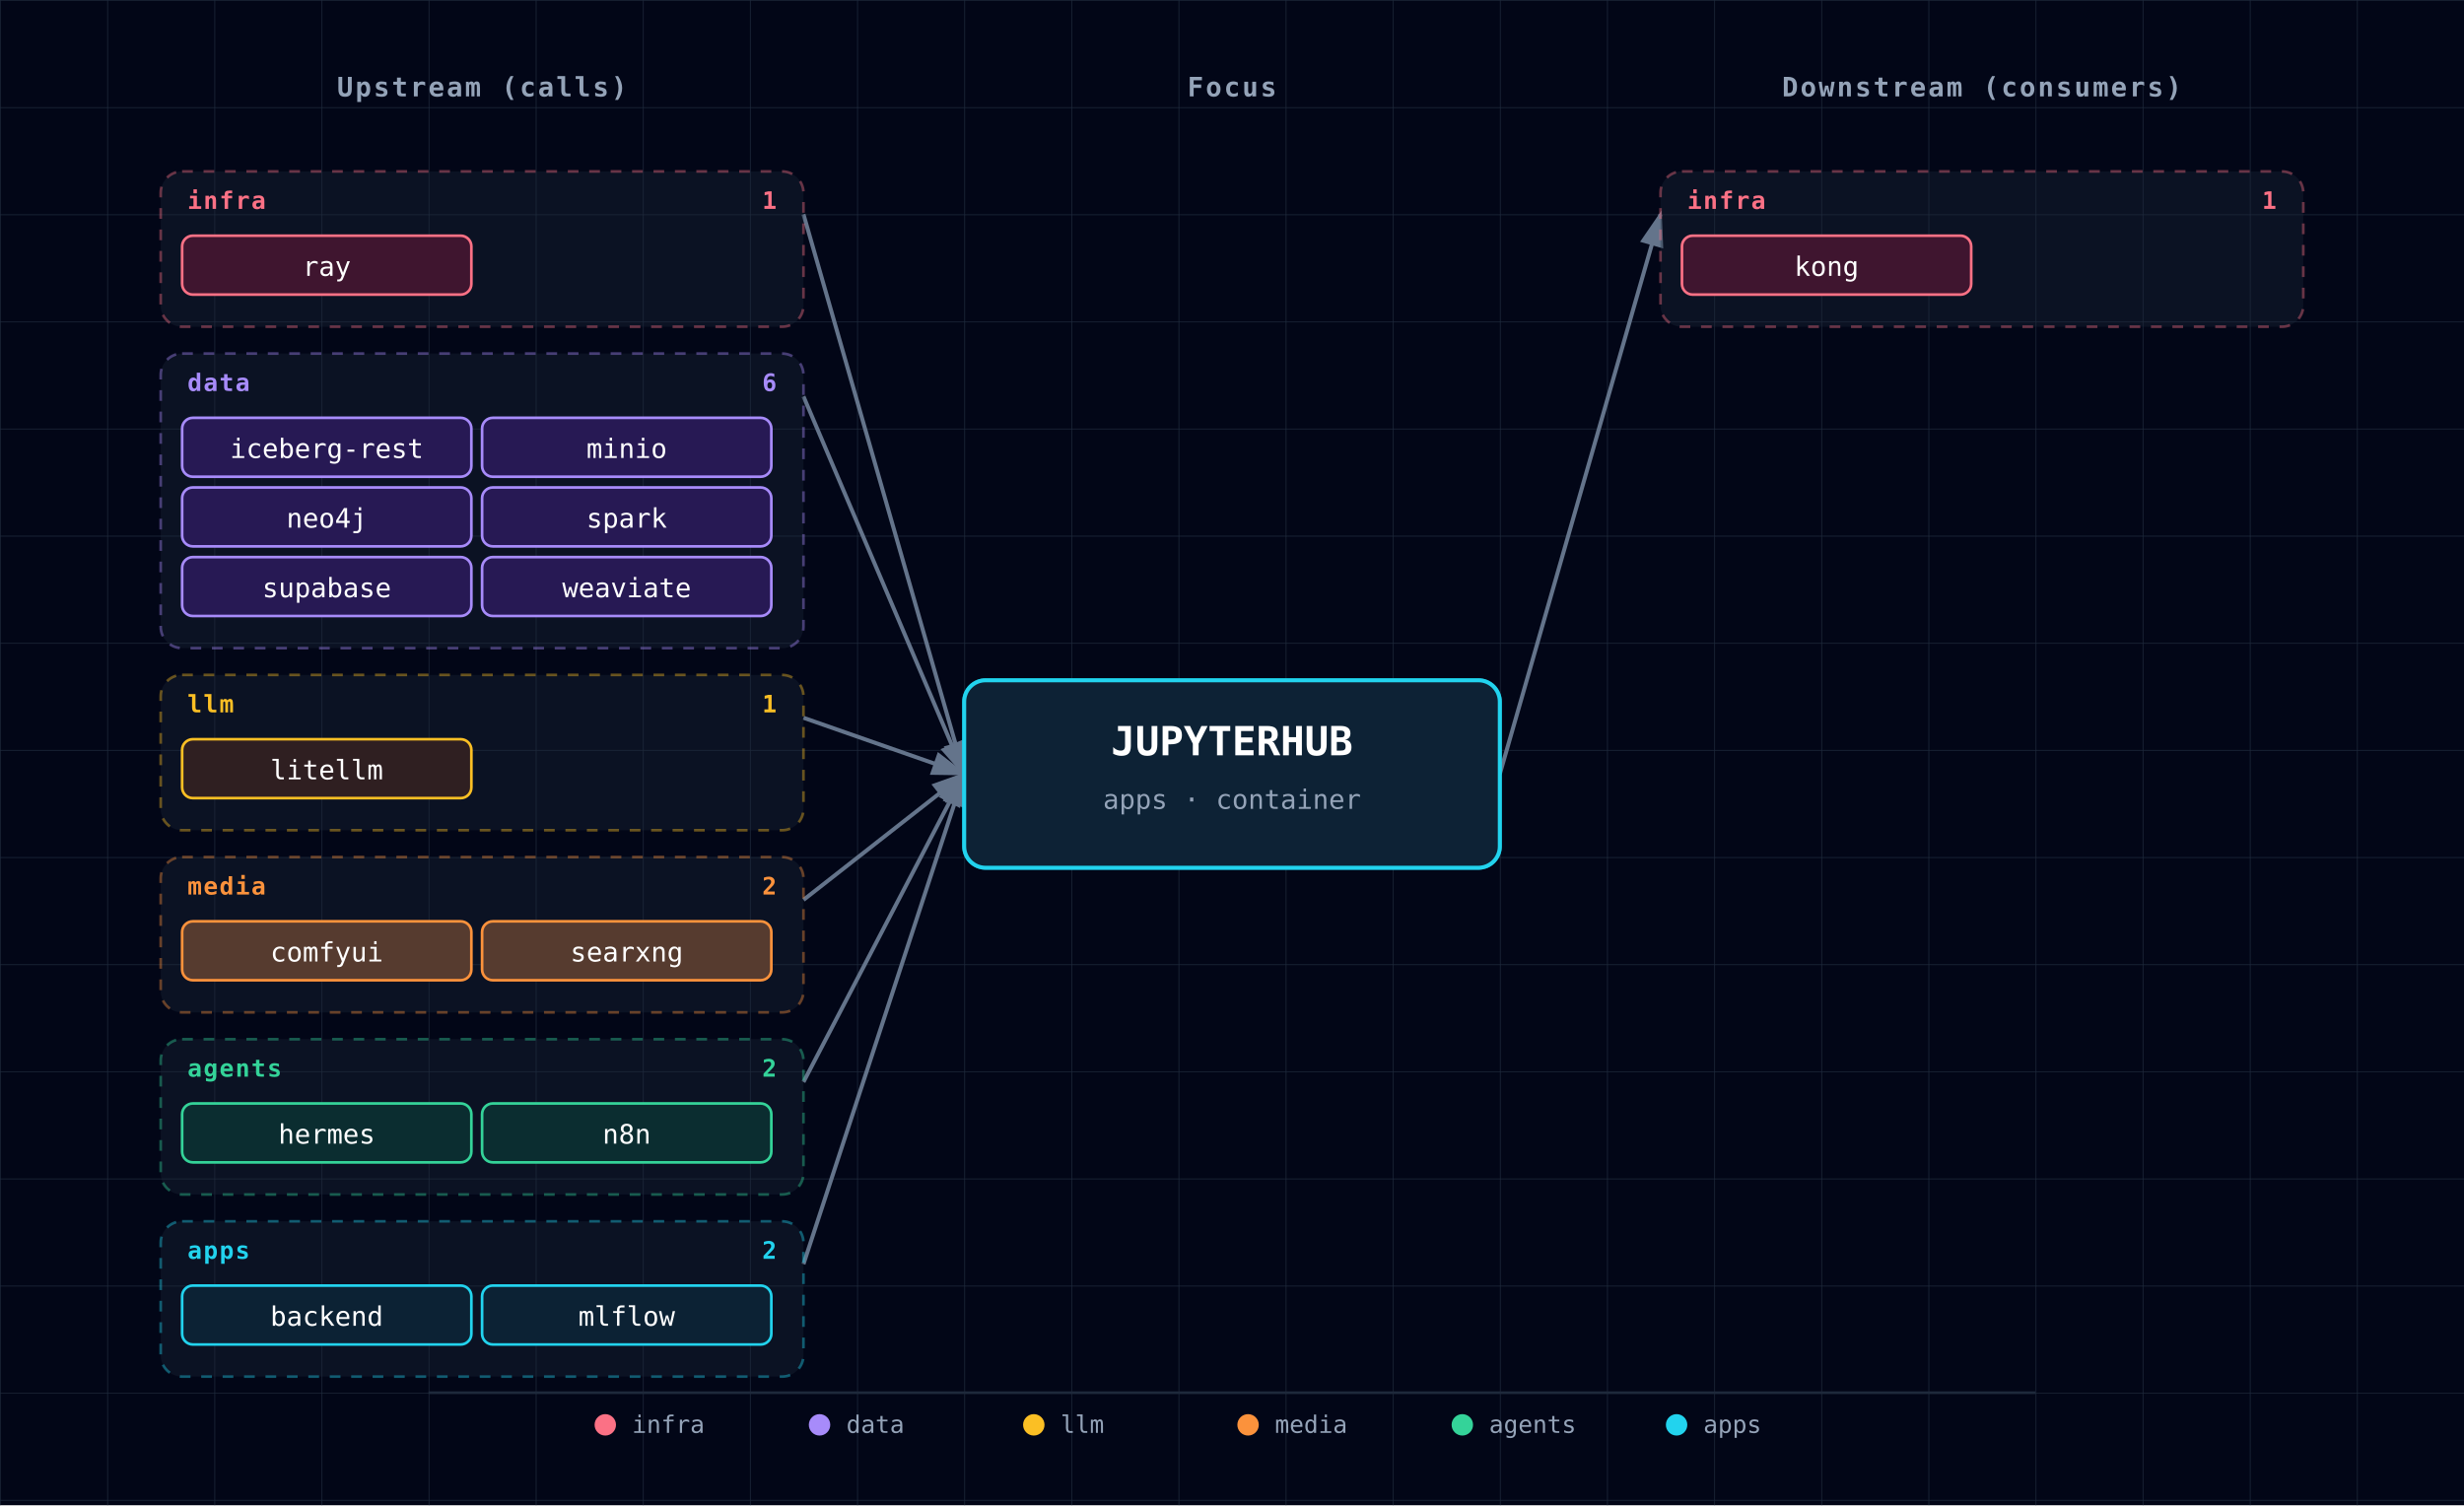
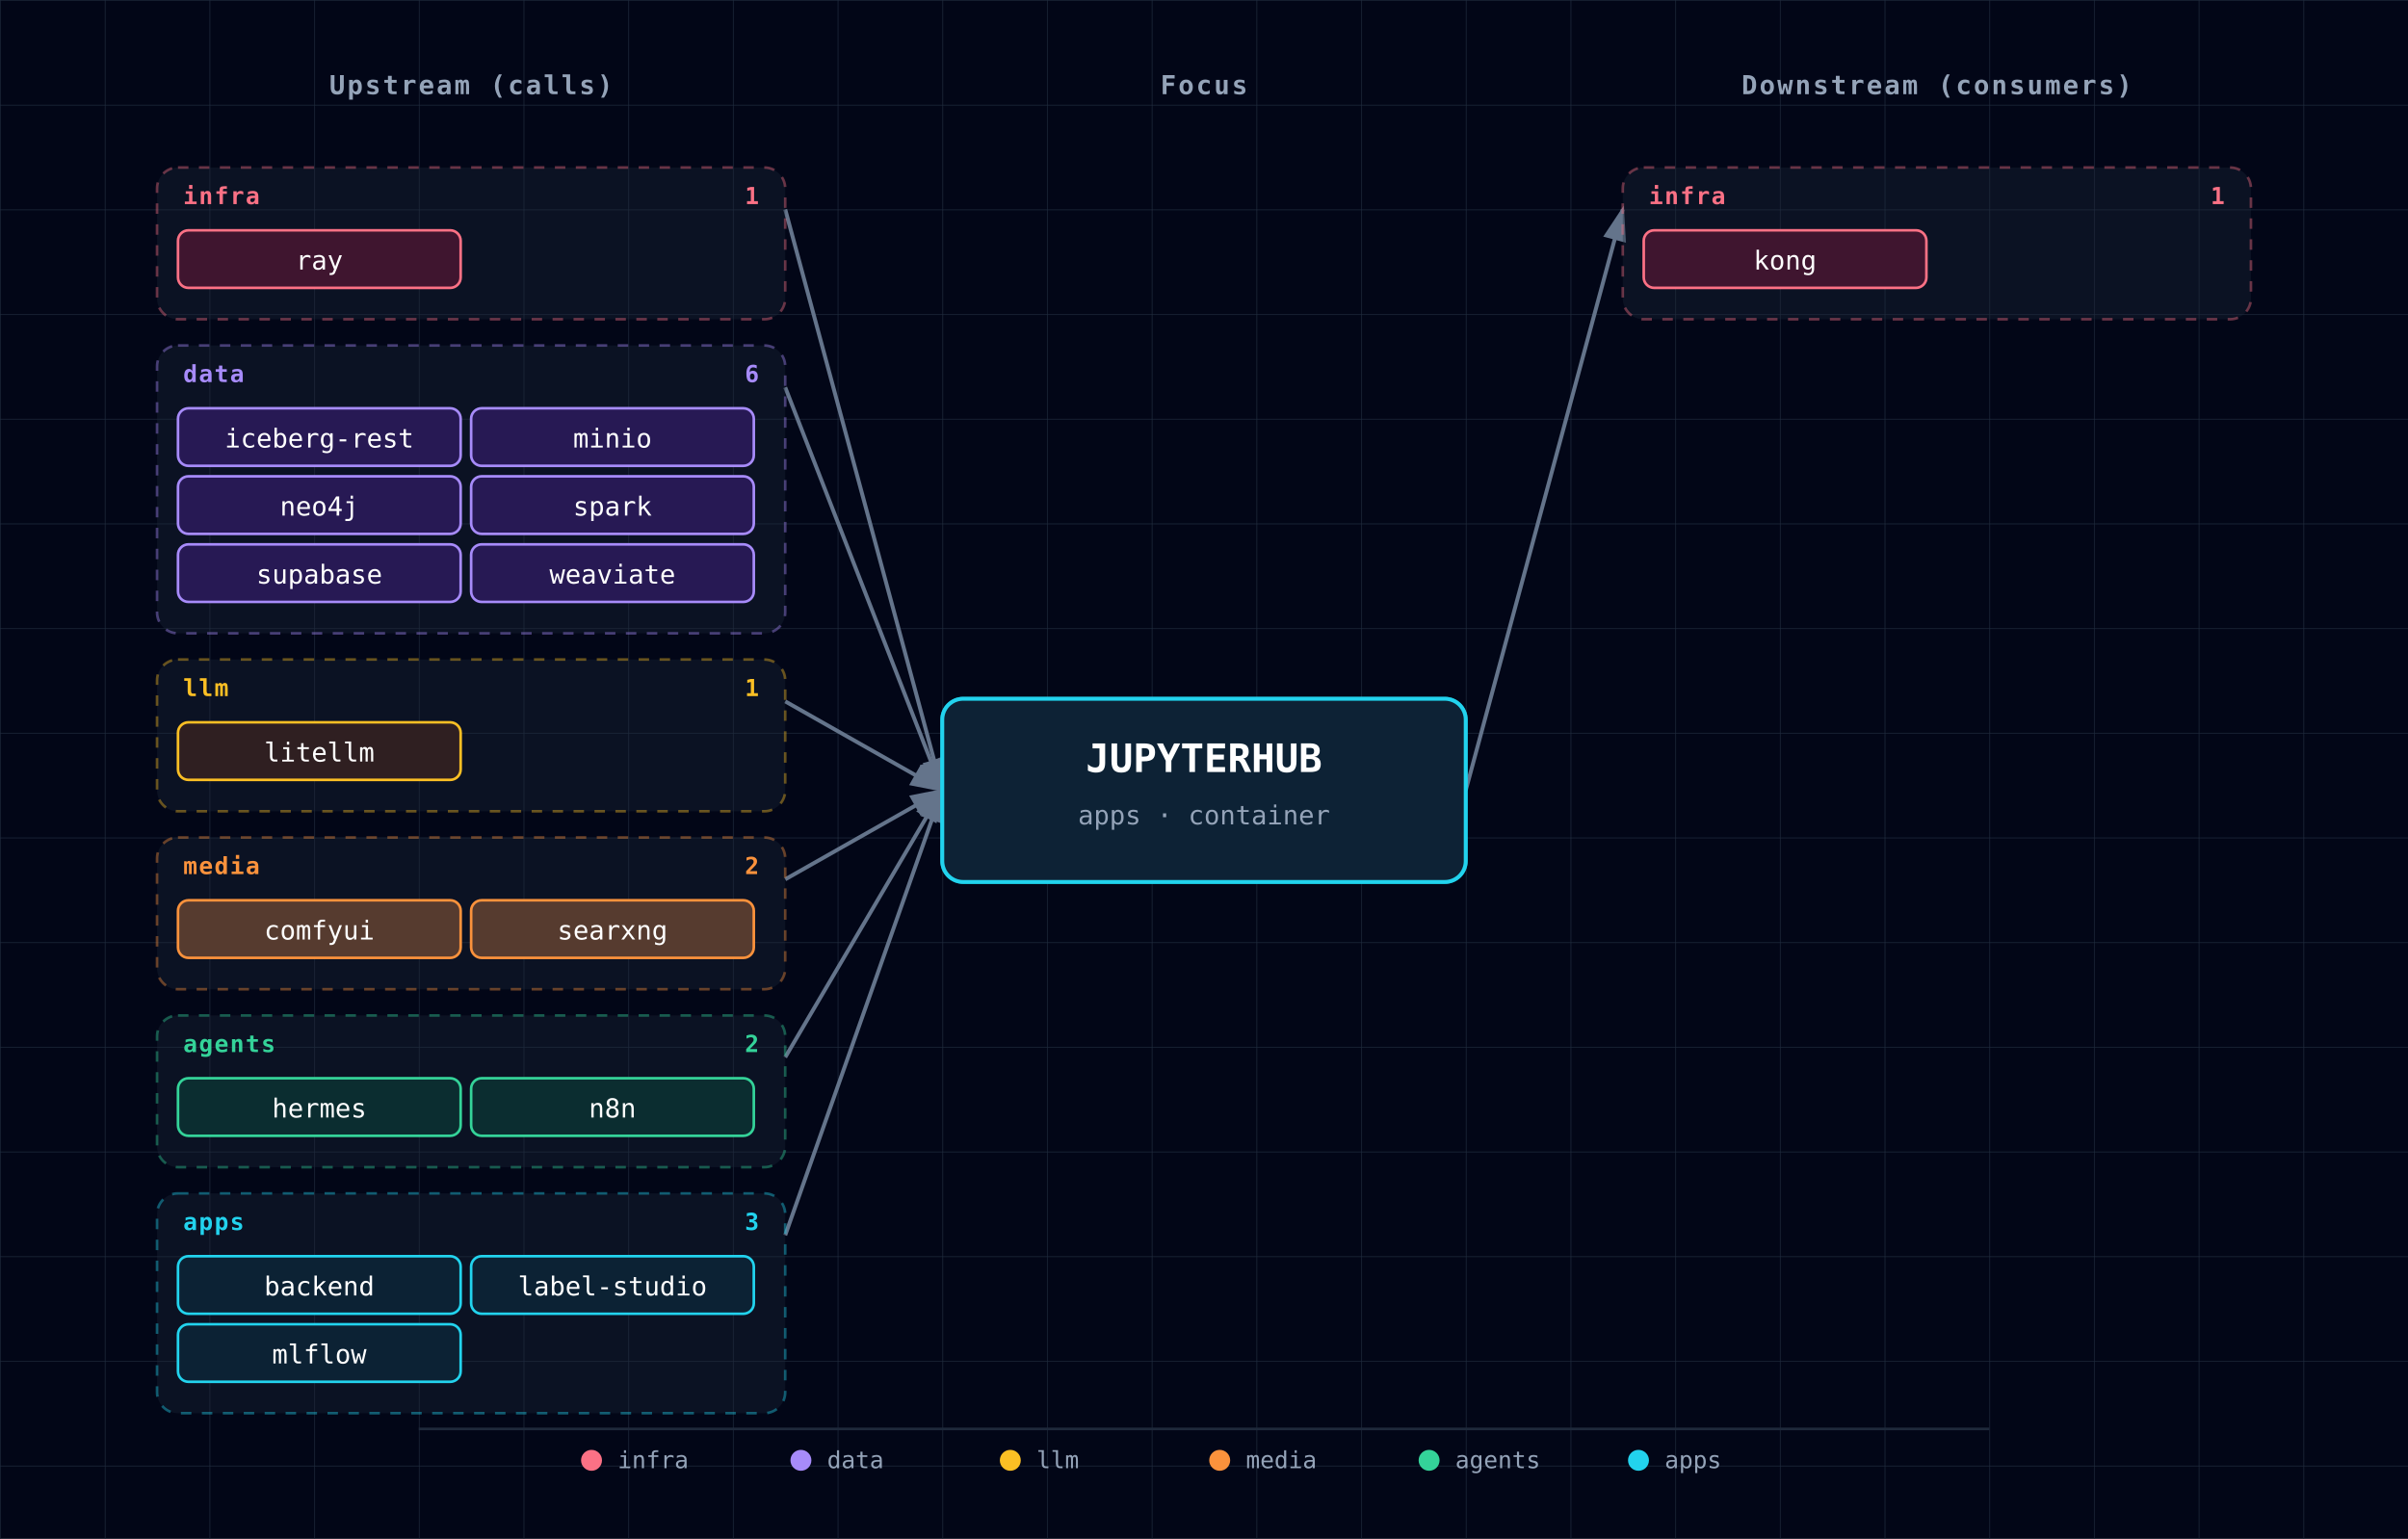
- <svg xmlns="http://www.w3.org/2000/svg" viewBox="0 0 920 562" font-family="'JetBrains Mono', 'Fira Code', Menlo, Consolas, monospace">
+ <svg xmlns="http://www.w3.org/2000/svg" viewBox="0 0 920 588" font-family="'JetBrains Mono', 'Fira Code', Menlo, Consolas, monospace">
  <defs>
    <pattern id="grid" width="40" height="40" patternUnits="userSpaceOnUse">
      <path d="M 40 0 L 0 0 0 40" fill="none" stroke="#1e293b" stroke-width="0.5" />
    </pattern>
    <marker id="arrowhead" markerWidth="9" markerHeight="6" refX="8" refY="3" orient="auto">
      <polygon points="0 0, 9 3, 0 6" fill="#64748b" />
    </marker>
    <filter id="focus-glow" x="-50%" y="-50%" width="200%" height="200%">
      <feGaussianBlur in="SourceAlpha" stdDeviation="6" />
      <feFlood flood-color="#22d3ee" flood-opacity="0.6" />
      <feComposite in2="SourceAlpha" operator="in" />
      <feMerge>
        <feMergeNode />
        <feMergeNode in="SourceGraphic" />
      </feMerge>
    </filter>
  </defs>
-   <rect width="920" height="562" fill="#020617" />
-   <rect width="920" height="562" fill="url(#grid)" />
+   <rect width="920" height="588" fill="#020617" />
+   <rect width="920" height="588" fill="url(#grid)" />
  <text x="180" y="36" fill="#94a3b8" font-size="10" font-weight="600" text-anchor="middle" letter-spacing="0.08em">Upstream (calls)</text>
  <text x="460" y="36" fill="#94a3b8" font-size="10" font-weight="600" text-anchor="middle" letter-spacing="0.08em">Focus</text>
  <text x="740" y="36" fill="#94a3b8" font-size="10" font-weight="600" text-anchor="middle" letter-spacing="0.08em">Downstream (consumers)</text>
-   <line x1="300" y1="80" x2="360" y2="289" stroke="#64748b" stroke-width="1.5" marker-end="url(#arrowhead)" />
-   <line x1="300" y1="148" x2="360" y2="289" stroke="#64748b" stroke-width="1.5" marker-end="url(#arrowhead)" />
-   <line x1="300" y1="268" x2="360" y2="289" stroke="#64748b" stroke-width="1.5" marker-end="url(#arrowhead)" />
-   <line x1="300" y1="336" x2="360" y2="289" stroke="#64748b" stroke-width="1.5" marker-end="url(#arrowhead)" />
-   <line x1="300" y1="404" x2="360" y2="289" stroke="#64748b" stroke-width="1.5" marker-end="url(#arrowhead)" />
-   <line x1="300" y1="472" x2="360" y2="289" stroke="#64748b" stroke-width="1.5" marker-end="url(#arrowhead)" />
-   <line x1="560" y1="289" x2="620" y2="80" stroke="#64748b" stroke-width="1.5" marker-end="url(#arrowhead)" />
+   <line x1="300" y1="80" x2="360" y2="302" stroke="#64748b" stroke-width="1.5" marker-end="url(#arrowhead)" />
+   <line x1="300" y1="148" x2="360" y2="302" stroke="#64748b" stroke-width="1.5" marker-end="url(#arrowhead)" />
+   <line x1="300" y1="268" x2="360" y2="302" stroke="#64748b" stroke-width="1.5" marker-end="url(#arrowhead)" />
+   <line x1="300" y1="336" x2="360" y2="302" stroke="#64748b" stroke-width="1.5" marker-end="url(#arrowhead)" />
+   <line x1="300" y1="404" x2="360" y2="302" stroke="#64748b" stroke-width="1.5" marker-end="url(#arrowhead)" />
+   <line x1="300" y1="472" x2="360" y2="302" stroke="#64748b" stroke-width="1.5" marker-end="url(#arrowhead)" />
+   <line x1="560" y1="302" x2="620" y2="80" stroke="#64748b" stroke-width="1.5" marker-end="url(#arrowhead)" />
  <g>
    <g class="cluster">
      <rect x="60" y="64" width="240" height="58" rx="8" fill="rgba(30,41,59,0.35)" stroke="#fb7185" stroke-width="1" stroke-dasharray="4,4" stroke-opacity="0.4" />
      <text x="70" y="78" fill="#fb7185" font-size="9" font-weight="700" text-anchor="start" style="letter-spacing:0.06em;text-transform:uppercase;">infra</text>
      <text x="290" y="78" fill="#fb7185" font-size="9" font-weight="600" text-anchor="end">1</text>
    </g>
    <g>
      <rect x="68" y="88" width="108" height="22" rx="4" fill="#0f172a" />
      <rect x="68" y="88" width="108" height="22" rx="4" fill="rgba(136, 19, 55, 0.4)" stroke="#fb7185" stroke-width="1" />
      <text x="122" y="103" fill="white" font-size="10" text-anchor="middle">ray</text>
    </g>
    <g class="cluster">
      <rect x="60" y="132" width="240" height="110" rx="8" fill="rgba(30,41,59,0.35)" stroke="#a78bfa" stroke-width="1" stroke-dasharray="4,4" stroke-opacity="0.4" />
      <text x="70" y="146" fill="#a78bfa" font-size="9" font-weight="700" text-anchor="start" style="letter-spacing:0.06em;text-transform:uppercase;">data</text>
      <text x="290" y="146" fill="#a78bfa" font-size="9" font-weight="600" text-anchor="end">6</text>
    </g>
    <g>
      <rect x="68" y="156" width="108" height="22" rx="4" fill="#0f172a" />
      <rect x="68" y="156" width="108" height="22" rx="4" fill="rgba(76, 29, 149, 0.4)" stroke="#a78bfa" stroke-width="1" />
      <text x="122" y="171" fill="white" font-size="10" text-anchor="middle">iceberg-rest</text>
    </g>
    <g>
      <rect x="180" y="156" width="108" height="22" rx="4" fill="#0f172a" />
      <rect x="180" y="156" width="108" height="22" rx="4" fill="rgba(76, 29, 149, 0.4)" stroke="#a78bfa" stroke-width="1" />
      <text x="234" y="171" fill="white" font-size="10" text-anchor="middle">minio</text>
    </g>
    <g>
      <rect x="68" y="182" width="108" height="22" rx="4" fill="#0f172a" />
      <rect x="68" y="182" width="108" height="22" rx="4" fill="rgba(76, 29, 149, 0.4)" stroke="#a78bfa" stroke-width="1" />
      <text x="122" y="197" fill="white" font-size="10" text-anchor="middle">neo4j</text>
    </g>
    <g>
      <rect x="180" y="182" width="108" height="22" rx="4" fill="#0f172a" />
      <rect x="180" y="182" width="108" height="22" rx="4" fill="rgba(76, 29, 149, 0.4)" stroke="#a78bfa" stroke-width="1" />
      <text x="234" y="197" fill="white" font-size="10" text-anchor="middle">spark</text>
    </g>
    <g>
      <rect x="68" y="208" width="108" height="22" rx="4" fill="#0f172a" />
      <rect x="68" y="208" width="108" height="22" rx="4" fill="rgba(76, 29, 149, 0.4)" stroke="#a78bfa" stroke-width="1" />
      <text x="122" y="223" fill="white" font-size="10" text-anchor="middle">supabase</text>
    </g>
    <g>
      <rect x="180" y="208" width="108" height="22" rx="4" fill="#0f172a" />
      <rect x="180" y="208" width="108" height="22" rx="4" fill="rgba(76, 29, 149, 0.4)" stroke="#a78bfa" stroke-width="1" />
      <text x="234" y="223" fill="white" font-size="10" text-anchor="middle">weaviate</text>
    </g>
    <g class="cluster">
      <rect x="60" y="252" width="240" height="58" rx="8" fill="rgba(30,41,59,0.35)" stroke="#fbbf24" stroke-width="1" stroke-dasharray="4,4" stroke-opacity="0.4" />
      <text x="70" y="266" fill="#fbbf24" font-size="9" font-weight="700" text-anchor="start" style="letter-spacing:0.06em;text-transform:uppercase;">llm</text>
      <text x="290" y="266" fill="#fbbf24" font-size="9" font-weight="600" text-anchor="end">1</text>
    </g>
    <g>
      <rect x="68" y="276" width="108" height="22" rx="4" fill="#0f172a" />
      <rect x="68" y="276" width="108" height="22" rx="4" fill="rgba(120, 53, 15, 0.3)" stroke="#fbbf24" stroke-width="1" />
      <text x="122" y="291" fill="white" font-size="10" text-anchor="middle">litellm</text>
    </g>
    <g class="cluster">
      <rect x="60" y="320" width="240" height="58" rx="8" fill="rgba(30,41,59,0.35)" stroke="#fb923c" stroke-width="1" stroke-dasharray="4,4" stroke-opacity="0.4" />
      <text x="70" y="334" fill="#fb923c" font-size="9" font-weight="700" text-anchor="start" style="letter-spacing:0.06em;text-transform:uppercase;">media</text>
      <text x="290" y="334" fill="#fb923c" font-size="9" font-weight="600" text-anchor="end">2</text>
    </g>
    <g>
      <rect x="68" y="344" width="108" height="22" rx="4" fill="#0f172a" />
      <rect x="68" y="344" width="108" height="22" rx="4" fill="rgba(251, 146, 60, 0.3)" stroke="#fb923c" stroke-width="1" />
      <text x="122" y="359" fill="white" font-size="10" text-anchor="middle">comfyui</text>
    </g>
    <g>
      <rect x="180" y="344" width="108" height="22" rx="4" fill="#0f172a" />
      <rect x="180" y="344" width="108" height="22" rx="4" fill="rgba(251, 146, 60, 0.3)" stroke="#fb923c" stroke-width="1" />
      <text x="234" y="359" fill="white" font-size="10" text-anchor="middle">searxng</text>
    </g>
    <g class="cluster">
      <rect x="60" y="388" width="240" height="58" rx="8" fill="rgba(30,41,59,0.35)" stroke="#34d399" stroke-width="1" stroke-dasharray="4,4" stroke-opacity="0.4" />
      <text x="70" y="402" fill="#34d399" font-size="9" font-weight="700" text-anchor="start" style="letter-spacing:0.06em;text-transform:uppercase;">agents</text>
      <text x="290" y="402" fill="#34d399" font-size="9" font-weight="600" text-anchor="end">2</text>
    </g>
    <g>
      <rect x="68" y="412" width="108" height="22" rx="4" fill="#0f172a" />
      <rect x="68" y="412" width="108" height="22" rx="4" fill="rgba(6, 78, 59, 0.4)" stroke="#34d399" stroke-width="1" />
      <text x="122" y="427" fill="white" font-size="10" text-anchor="middle">hermes</text>
    </g>
    <g>
      <rect x="180" y="412" width="108" height="22" rx="4" fill="#0f172a" />
      <rect x="180" y="412" width="108" height="22" rx="4" fill="rgba(6, 78, 59, 0.4)" stroke="#34d399" stroke-width="1" />
      <text x="234" y="427" fill="white" font-size="10" text-anchor="middle">n8n</text>
    </g>
    <g class="cluster">
-       <rect x="60" y="456" width="240" height="58" rx="8" fill="rgba(30,41,59,0.35)" stroke="#22d3ee" stroke-width="1" stroke-dasharray="4,4" stroke-opacity="0.4" />
+       <rect x="60" y="456" width="240" height="84" rx="8" fill="rgba(30,41,59,0.35)" stroke="#22d3ee" stroke-width="1" stroke-dasharray="4,4" stroke-opacity="0.4" />
      <text x="70" y="470" fill="#22d3ee" font-size="9" font-weight="700" text-anchor="start" style="letter-spacing:0.06em;text-transform:uppercase;">apps</text>
-       <text x="290" y="470" fill="#22d3ee" font-size="9" font-weight="600" text-anchor="end">2</text>
+       <text x="290" y="470" fill="#22d3ee" font-size="9" font-weight="600" text-anchor="end">3</text>
    </g>
    <g>
      <rect x="68" y="480" width="108" height="22" rx="4" fill="#0f172a" />
      <rect x="68" y="480" width="108" height="22" rx="4" fill="rgba(8, 51, 68, 0.4)" stroke="#22d3ee" stroke-width="1" />
      <text x="122" y="495" fill="white" font-size="10" text-anchor="middle">backend</text>
    </g>
    <g>
      <rect x="180" y="480" width="108" height="22" rx="4" fill="#0f172a" />
      <rect x="180" y="480" width="108" height="22" rx="4" fill="rgba(8, 51, 68, 0.4)" stroke="#22d3ee" stroke-width="1" />
-       <text x="234" y="495" fill="white" font-size="10" text-anchor="middle">mlflow</text>
+       <text x="234" y="495" fill="white" font-size="10" text-anchor="middle">label-studio</text>
+     </g>
+     <g>
+       <rect x="68" y="506" width="108" height="22" rx="4" fill="#0f172a" />
+       <rect x="68" y="506" width="108" height="22" rx="4" fill="rgba(8, 51, 68, 0.4)" stroke="#22d3ee" stroke-width="1" />
+       <text x="122" y="521" fill="white" font-size="10" text-anchor="middle">mlflow</text>
    </g>
  </g>
  <g>
    <g class="cluster">
      <rect x="620" y="64" width="240" height="58" rx="8" fill="rgba(30,41,59,0.35)" stroke="#fb7185" stroke-width="1" stroke-dasharray="4,4" stroke-opacity="0.4" />
      <text x="630" y="78" fill="#fb7185" font-size="9" font-weight="700" text-anchor="start" style="letter-spacing:0.06em;text-transform:uppercase;">infra</text>
      <text x="850" y="78" fill="#fb7185" font-size="9" font-weight="600" text-anchor="end">1</text>
    </g>
    <g>
      <rect x="628" y="88" width="108" height="22" rx="4" fill="#0f172a" />
      <rect x="628" y="88" width="108" height="22" rx="4" fill="rgba(136, 19, 55, 0.4)" stroke="#fb7185" stroke-width="1" />
      <text x="682" y="103" fill="white" font-size="10" text-anchor="middle">kong</text>
    </g>
  </g>
  <g class="focus" filter="url(#focus-glow)">
-     <rect x="360" y="254" width="200" height="70" rx="8" fill="#0f172a" />
-     <rect x="360" y="254" width="200" height="70" rx="8" fill="rgba(8, 51, 68, 0.4)" stroke="#22d3ee" stroke-width="1.5" />
-     <text x="460" y="282" fill="white" font-size="15" font-weight="700" text-anchor="middle">JUPYTERHUB</text>
-     <text x="460" y="302" fill="#94a3b8" font-size="10" text-anchor="middle">apps · container</text>
+     <rect x="360" y="267" width="200" height="70" rx="8" fill="#0f172a" />
+     <rect x="360" y="267" width="200" height="70" rx="8" fill="rgba(8, 51, 68, 0.4)" stroke="#22d3ee" stroke-width="1.5" />
+     <text x="460" y="295" fill="white" font-size="15" font-weight="700" text-anchor="middle">JUPYTERHUB</text>
+     <text x="460" y="315" fill="#94a3b8" font-size="10" text-anchor="middle">apps · container</text>
  </g>
  <g class="legend">
-     <line x1="160" y1="520" x2="760" y2="520" stroke="#1e293b" stroke-width="1" />
-     <circle cx="226" cy="532" r="4" fill="#fb7185" />
-     <text x="236" y="535" fill="#94a3b8" font-size="9" font-weight="400" text-anchor="start">infra</text>
-     <circle cx="306" cy="532" r="4" fill="#a78bfa" />
-     <text x="316" y="535" fill="#94a3b8" font-size="9" font-weight="400" text-anchor="start">data</text>
-     <circle cx="386" cy="532" r="4" fill="#fbbf24" />
-     <text x="396" y="535" fill="#94a3b8" font-size="9" font-weight="400" text-anchor="start">llm</text>
-     <circle cx="466" cy="532" r="4" fill="#fb923c" />
-     <text x="476" y="535" fill="#94a3b8" font-size="9" font-weight="400" text-anchor="start">media</text>
-     <circle cx="546" cy="532" r="4" fill="#34d399" />
-     <text x="556" y="535" fill="#94a3b8" font-size="9" font-weight="400" text-anchor="start">agents</text>
-     <circle cx="626" cy="532" r="4" fill="#22d3ee" />
-     <text x="636" y="535" fill="#94a3b8" font-size="9" font-weight="400" text-anchor="start">apps</text>
+     <line x1="160" y1="546" x2="760" y2="546" stroke="#1e293b" stroke-width="1" />
+     <circle cx="226" cy="558" r="4" fill="#fb7185" />
+     <text x="236" y="561" fill="#94a3b8" font-size="9" font-weight="400" text-anchor="start">infra</text>
+     <circle cx="306" cy="558" r="4" fill="#a78bfa" />
+     <text x="316" y="561" fill="#94a3b8" font-size="9" font-weight="400" text-anchor="start">data</text>
+     <circle cx="386" cy="558" r="4" fill="#fbbf24" />
+     <text x="396" y="561" fill="#94a3b8" font-size="9" font-weight="400" text-anchor="start">llm</text>
+     <circle cx="466" cy="558" r="4" fill="#fb923c" />
+     <text x="476" y="561" fill="#94a3b8" font-size="9" font-weight="400" text-anchor="start">media</text>
+     <circle cx="546" cy="558" r="4" fill="#34d399" />
+     <text x="556" y="561" fill="#94a3b8" font-size="9" font-weight="400" text-anchor="start">agents</text>
+     <circle cx="626" cy="558" r="4" fill="#22d3ee" />
+     <text x="636" y="561" fill="#94a3b8" font-size="9" font-weight="400" text-anchor="start">apps</text>
  </g>
</svg>
